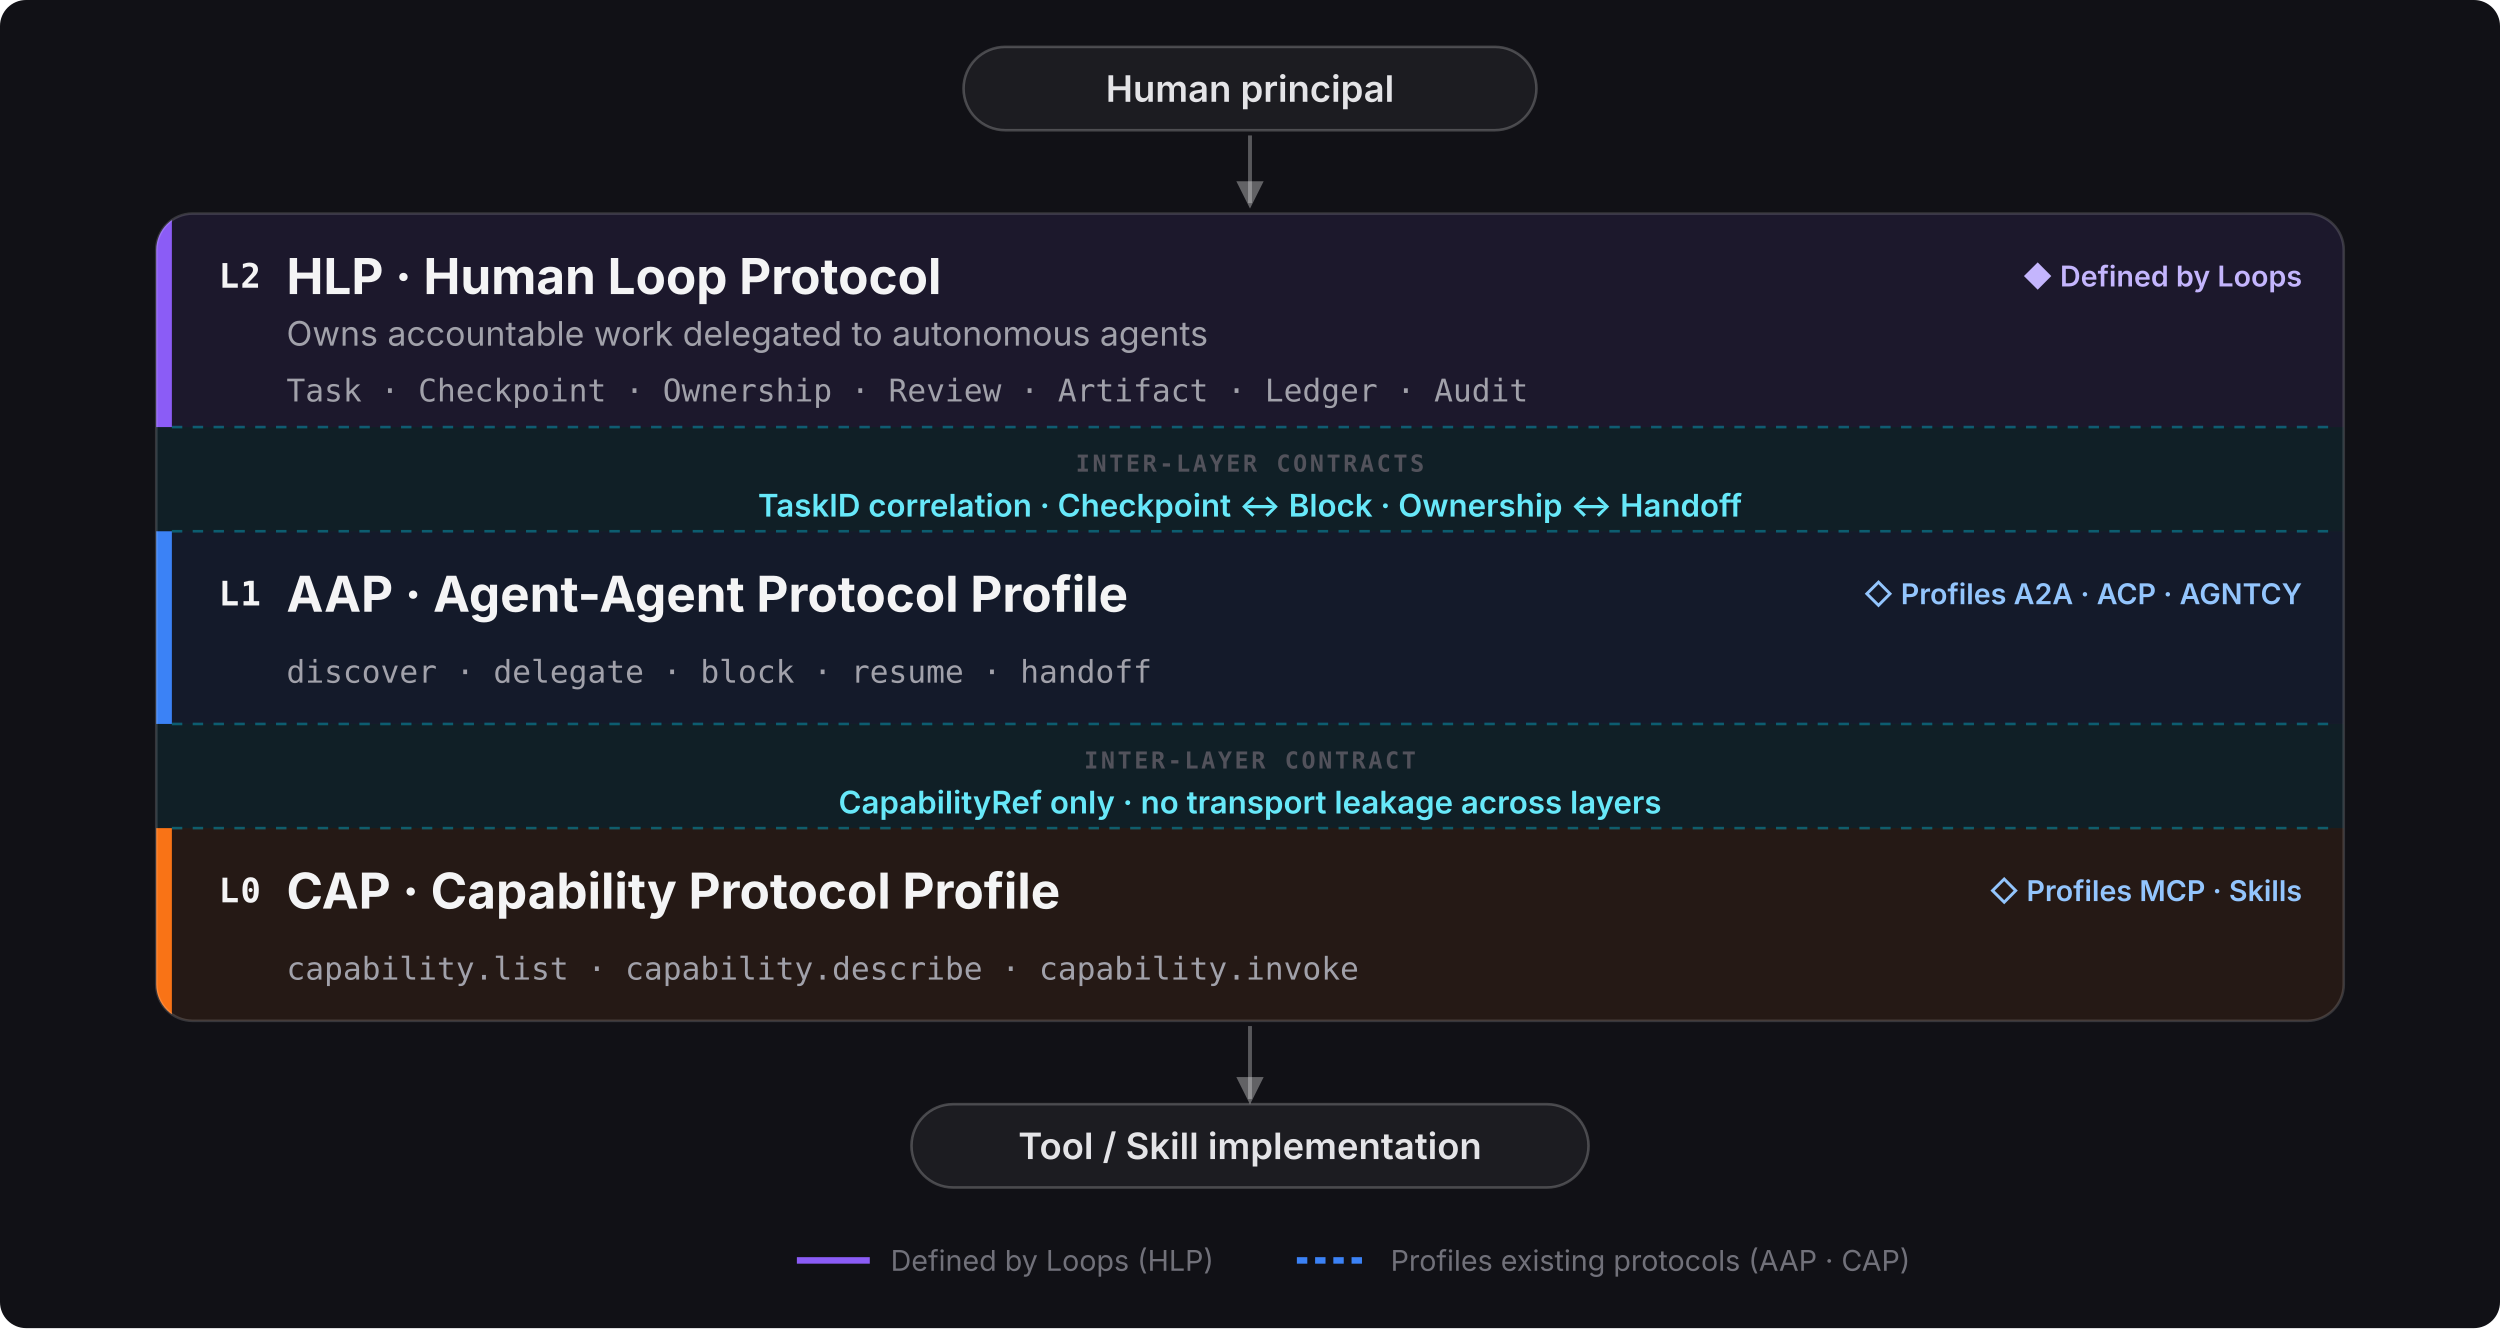
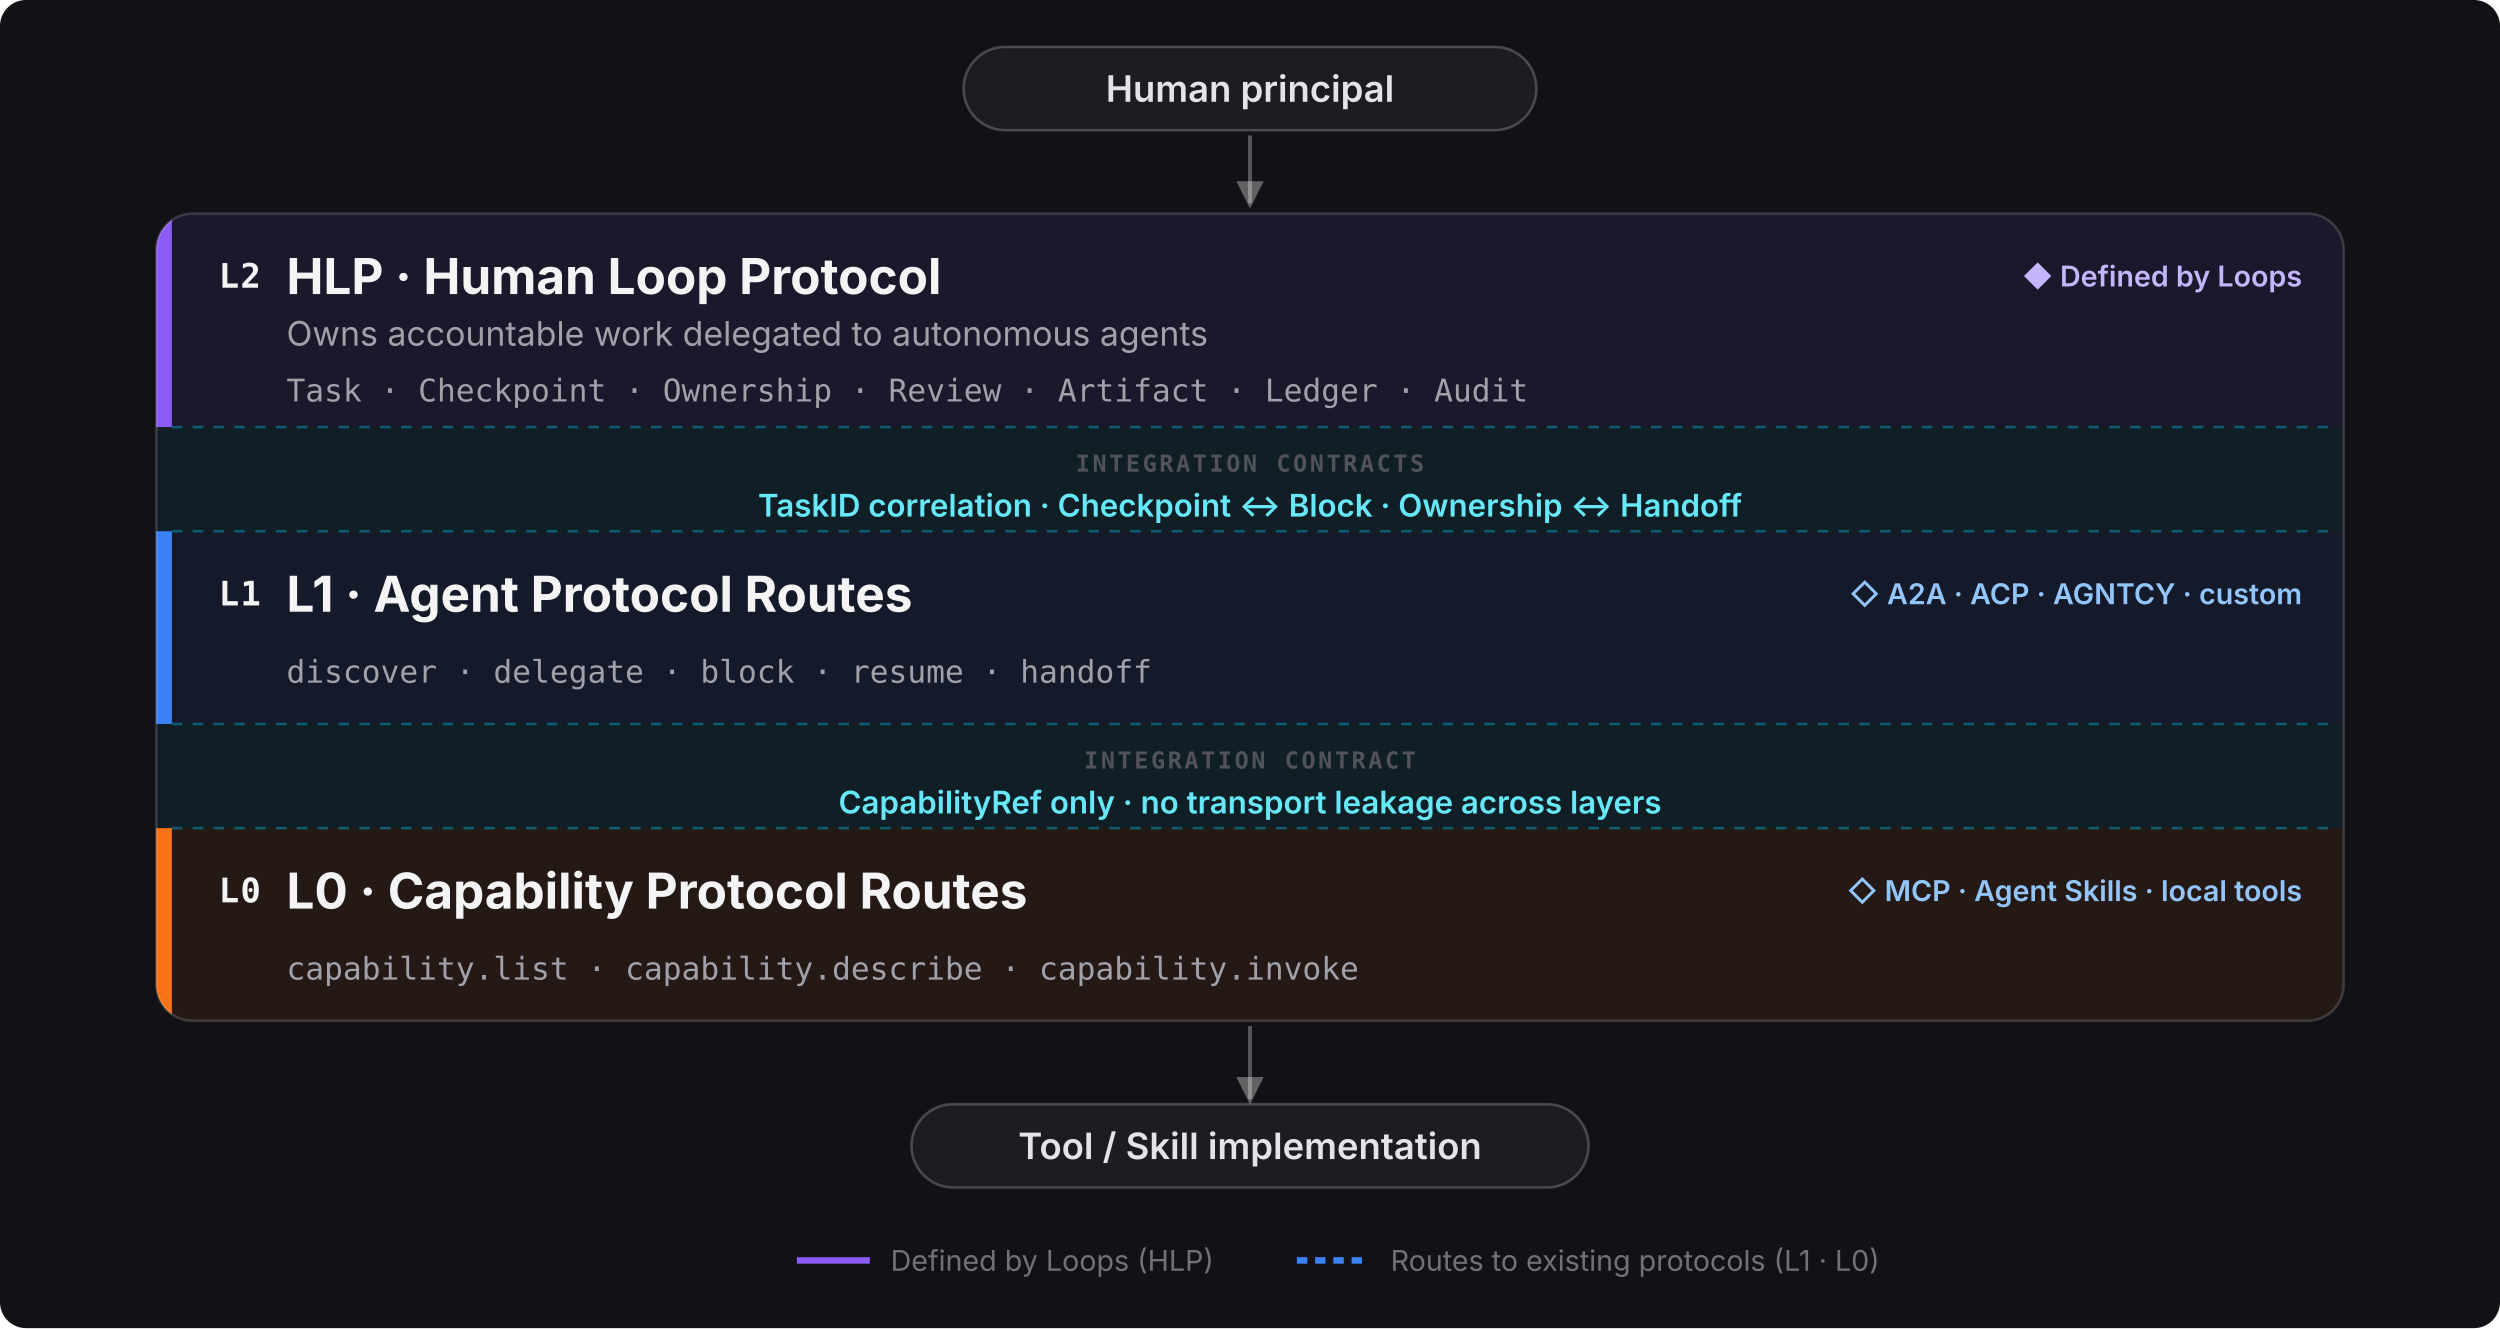
<svg xmlns="http://www.w3.org/2000/svg" width="960" height="510" viewBox="0 0 960 510" fill="none" role="img" aria-labelledby="st-title st-desc">
  <defs>
    <clipPath id="stack-clip">
      <rect x="60" y="82" width="840" height="310" rx="14" />
    </clipPath>
    <marker id="st-arrow" viewBox="0 0 10 10" refX="8" refY="5" markerWidth="7" markerHeight="7" orient="auto">
      <path d="M0,0 L10,5 L0,10 z" fill="rgba(255,255,255,0.34)" />
    </marker>
  </defs>
  <style>
    .st-bg { fill: #111116; }
    .st-actor { fill: rgba(255,255,255,0.05); stroke: rgba(255,255,255,0.22); stroke-width: 1; }
    .st-actor-t { fill: #e4e4e7; font: 600 14px system-ui, -apple-system, sans-serif; }
    .st-arrow { stroke: rgba(255,255,255,0.3); stroke-width: 1.5; fill: none; }
    .st-code { fill: #f4f4f5; font: 800 13px ui-monospace, SFMono-Regular, Menlo, monospace; letter-spacing: 0.5px; }
    .st-name { fill: #f4f4f5; font: 700 19px system-ui, -apple-system, sans-serif; }
    .st-role { fill: #a1a1aa; font: 400 13px system-ui, -apple-system, sans-serif; }
    .st-objs { fill: #a1a1aa; font: 500 12px ui-monospace, SFMono-Regular, Menlo, monospace; }
    .st-tag-d { fill: #c4b5fd; font: 600 11px system-ui, -apple-system, sans-serif; }
    .st-tag-p { fill: #93c5fd; font: 600 11px system-ui, -apple-system, sans-serif; }
    .st-ccap { fill: #52525b; font: 600 9px ui-monospace, SFMono-Regular, Menlo, monospace; letter-spacing: 1px; }
    .st-ctext { fill: #67e8f9; font: 600 12px system-ui, -apple-system, sans-serif; }
    .st-leg { fill: #71717a; font: 400 11px system-ui, -apple-system, sans-serif; }
  </style>
  <rect class="st-bg" x="0" y="0" width="960" height="510" rx="10" />
  <rect class="st-actor" x="370" y="18" width="220" height="32" rx="16" />
  <text class="st-actor-t" x="480" y="34" text-anchor="middle" dominant-baseline="central">Human principal</text>
  <line class="st-arrow" x1="480" y1="52" x2="480" y2="78" marker-end="url(#st-arrow)" />
  <g clip-path="url(#stack-clip)">
    <rect x="60" y="82" width="840" height="82" fill="rgba(139,92,246,0.10)" />
    <rect x="60" y="164" width="840" height="40" fill="rgba(6,182,212,0.085)" />
    <rect x="60" y="204" width="840" height="74" fill="rgba(59,130,246,0.09)" />
    <rect x="60" y="278" width="840" height="40" fill="rgba(6,182,212,0.085)" />
    <rect x="60" y="318" width="840" height="74" fill="rgba(249,115,22,0.09)" />
    <rect x="60" y="82" width="6" height="82" fill="#8b5cf6" />
    <rect x="60" y="204" width="6" height="74" fill="#3b82f6" />
    <rect x="60" y="318" width="6" height="74" fill="#f97316" />
  </g>
  <rect x="60" y="82" width="840" height="310" rx="14" fill="none" stroke="rgba(255,255,255,0.16)" stroke-width="1" />
  <line x1="66" y1="164" x2="894" y2="164" stroke="rgba(6,182,212,0.42)" stroke-width="1" stroke-dasharray="4 4" />
  <line x1="66" y1="204" x2="894" y2="204" stroke="rgba(6,182,212,0.42)" stroke-width="1" stroke-dasharray="4 4" />
  <line x1="66" y1="278" x2="894" y2="278" stroke="rgba(6,182,212,0.42)" stroke-width="1" stroke-dasharray="4 4" />
  <line x1="66" y1="318" x2="894" y2="318" stroke="rgba(6,182,212,0.42)" stroke-width="1" stroke-dasharray="4 4" />
  <text class="st-code" x="84" y="106" dominant-baseline="central">L2</text>
  <text class="st-name" x="110" y="106" dominant-baseline="central">HLP · Human Loop Protocol</text>
  <text class="st-tag-d" x="884" y="106" text-anchor="end" dominant-baseline="central">◆ Defined by Loops</text>
  <text class="st-role" x="110" y="128" dominant-baseline="central">Owns accountable work delegated to autonomous agents</text>
  <text class="st-objs" x="110" y="150" dominant-baseline="central">Task · Checkpoint · Ownership · Review · Artifact · Ledger · Audit</text>
-   <text class="st-ccap" x="480" y="178" text-anchor="middle" dominant-baseline="central">INTER-LAYER CONTRACTS</text>
+   <text class="st-ccap" x="480" y="178" text-anchor="middle" dominant-baseline="central">INTEGRATION CONTRACTS</text>
  <text class="st-ctext" x="480" y="194" text-anchor="middle" dominant-baseline="central">TaskID correlation  ·  Checkpoint ↔ Block  ·  Ownership ↔ Handoff</text>
  <text class="st-code" x="84" y="228" dominant-baseline="central">L1</text>
-   <text class="st-name" x="110" y="228" dominant-baseline="central">AAP · Agent-Agent Protocol Profile</text>
-   <text class="st-tag-p" x="884" y="228" text-anchor="end" dominant-baseline="central">◇ Profiles A2A · ACP · AGNTCY</text>
+   <text class="st-name" x="110" y="228" dominant-baseline="central">L1 · Agent Protocol Routes</text>
+   <text class="st-tag-p" x="884" y="228" text-anchor="end" dominant-baseline="central">◇ A2A · ACP · AGNTCY · custom</text>
  <text class="st-objs" x="110" y="258" dominant-baseline="central">discover · delegate · block · resume · handoff</text>
-   <text class="st-ccap" x="480" y="292" text-anchor="middle" dominant-baseline="central">INTER-LAYER CONTRACT</text>
+   <text class="st-ccap" x="480" y="292" text-anchor="middle" dominant-baseline="central">INTEGRATION CONTRACT</text>
  <text class="st-ctext" x="480" y="308" text-anchor="middle" dominant-baseline="central">CapabilityRef only  ·  no transport leakage across layers</text>
  <text class="st-code" x="84" y="342" dominant-baseline="central">L0</text>
-   <text class="st-name" x="110" y="342" dominant-baseline="central">CAP · Capability Protocol Profile</text>
-   <text class="st-tag-p" x="884" y="342" text-anchor="end" dominant-baseline="central">◇ Profiles MCP · Skills</text>
+   <text class="st-name" x="110" y="342" dominant-baseline="central">L0 · Capability Protocol Routes</text>
+   <text class="st-tag-p" x="884" y="342" text-anchor="end" dominant-baseline="central">◇ MCP · Agent Skills · local tools</text>
  <text class="st-objs" x="110" y="372" dominant-baseline="central">capability.list · capability.describe · capability.invoke</text>
  <line class="st-arrow" x1="480" y1="394" x2="480" y2="422" marker-end="url(#st-arrow)" />
  <rect class="st-actor" x="350" y="424" width="260" height="32" rx="16" />
  <text class="st-actor-t" x="480" y="440" text-anchor="middle" dominant-baseline="central">Tool / Skill implementation</text>
  <line x1="306" y1="484" x2="334" y2="484" stroke="#8b5cf6" stroke-width="2.5" />
  <text class="st-leg" x="342" y="484" dominant-baseline="central">Defined by Loops (HLP)</text>
  <line x1="498" y1="484" x2="526" y2="484" stroke="#3b82f6" stroke-width="2.5" stroke-dasharray="4 3" />
-   <text class="st-leg" x="534" y="484" dominant-baseline="central">Profiles existing protocols (AAP · CAP)</text>
+   <text class="st-leg" x="534" y="484" dominant-baseline="central">Routes to existing protocols (L1 · L0)</text>
</svg>
